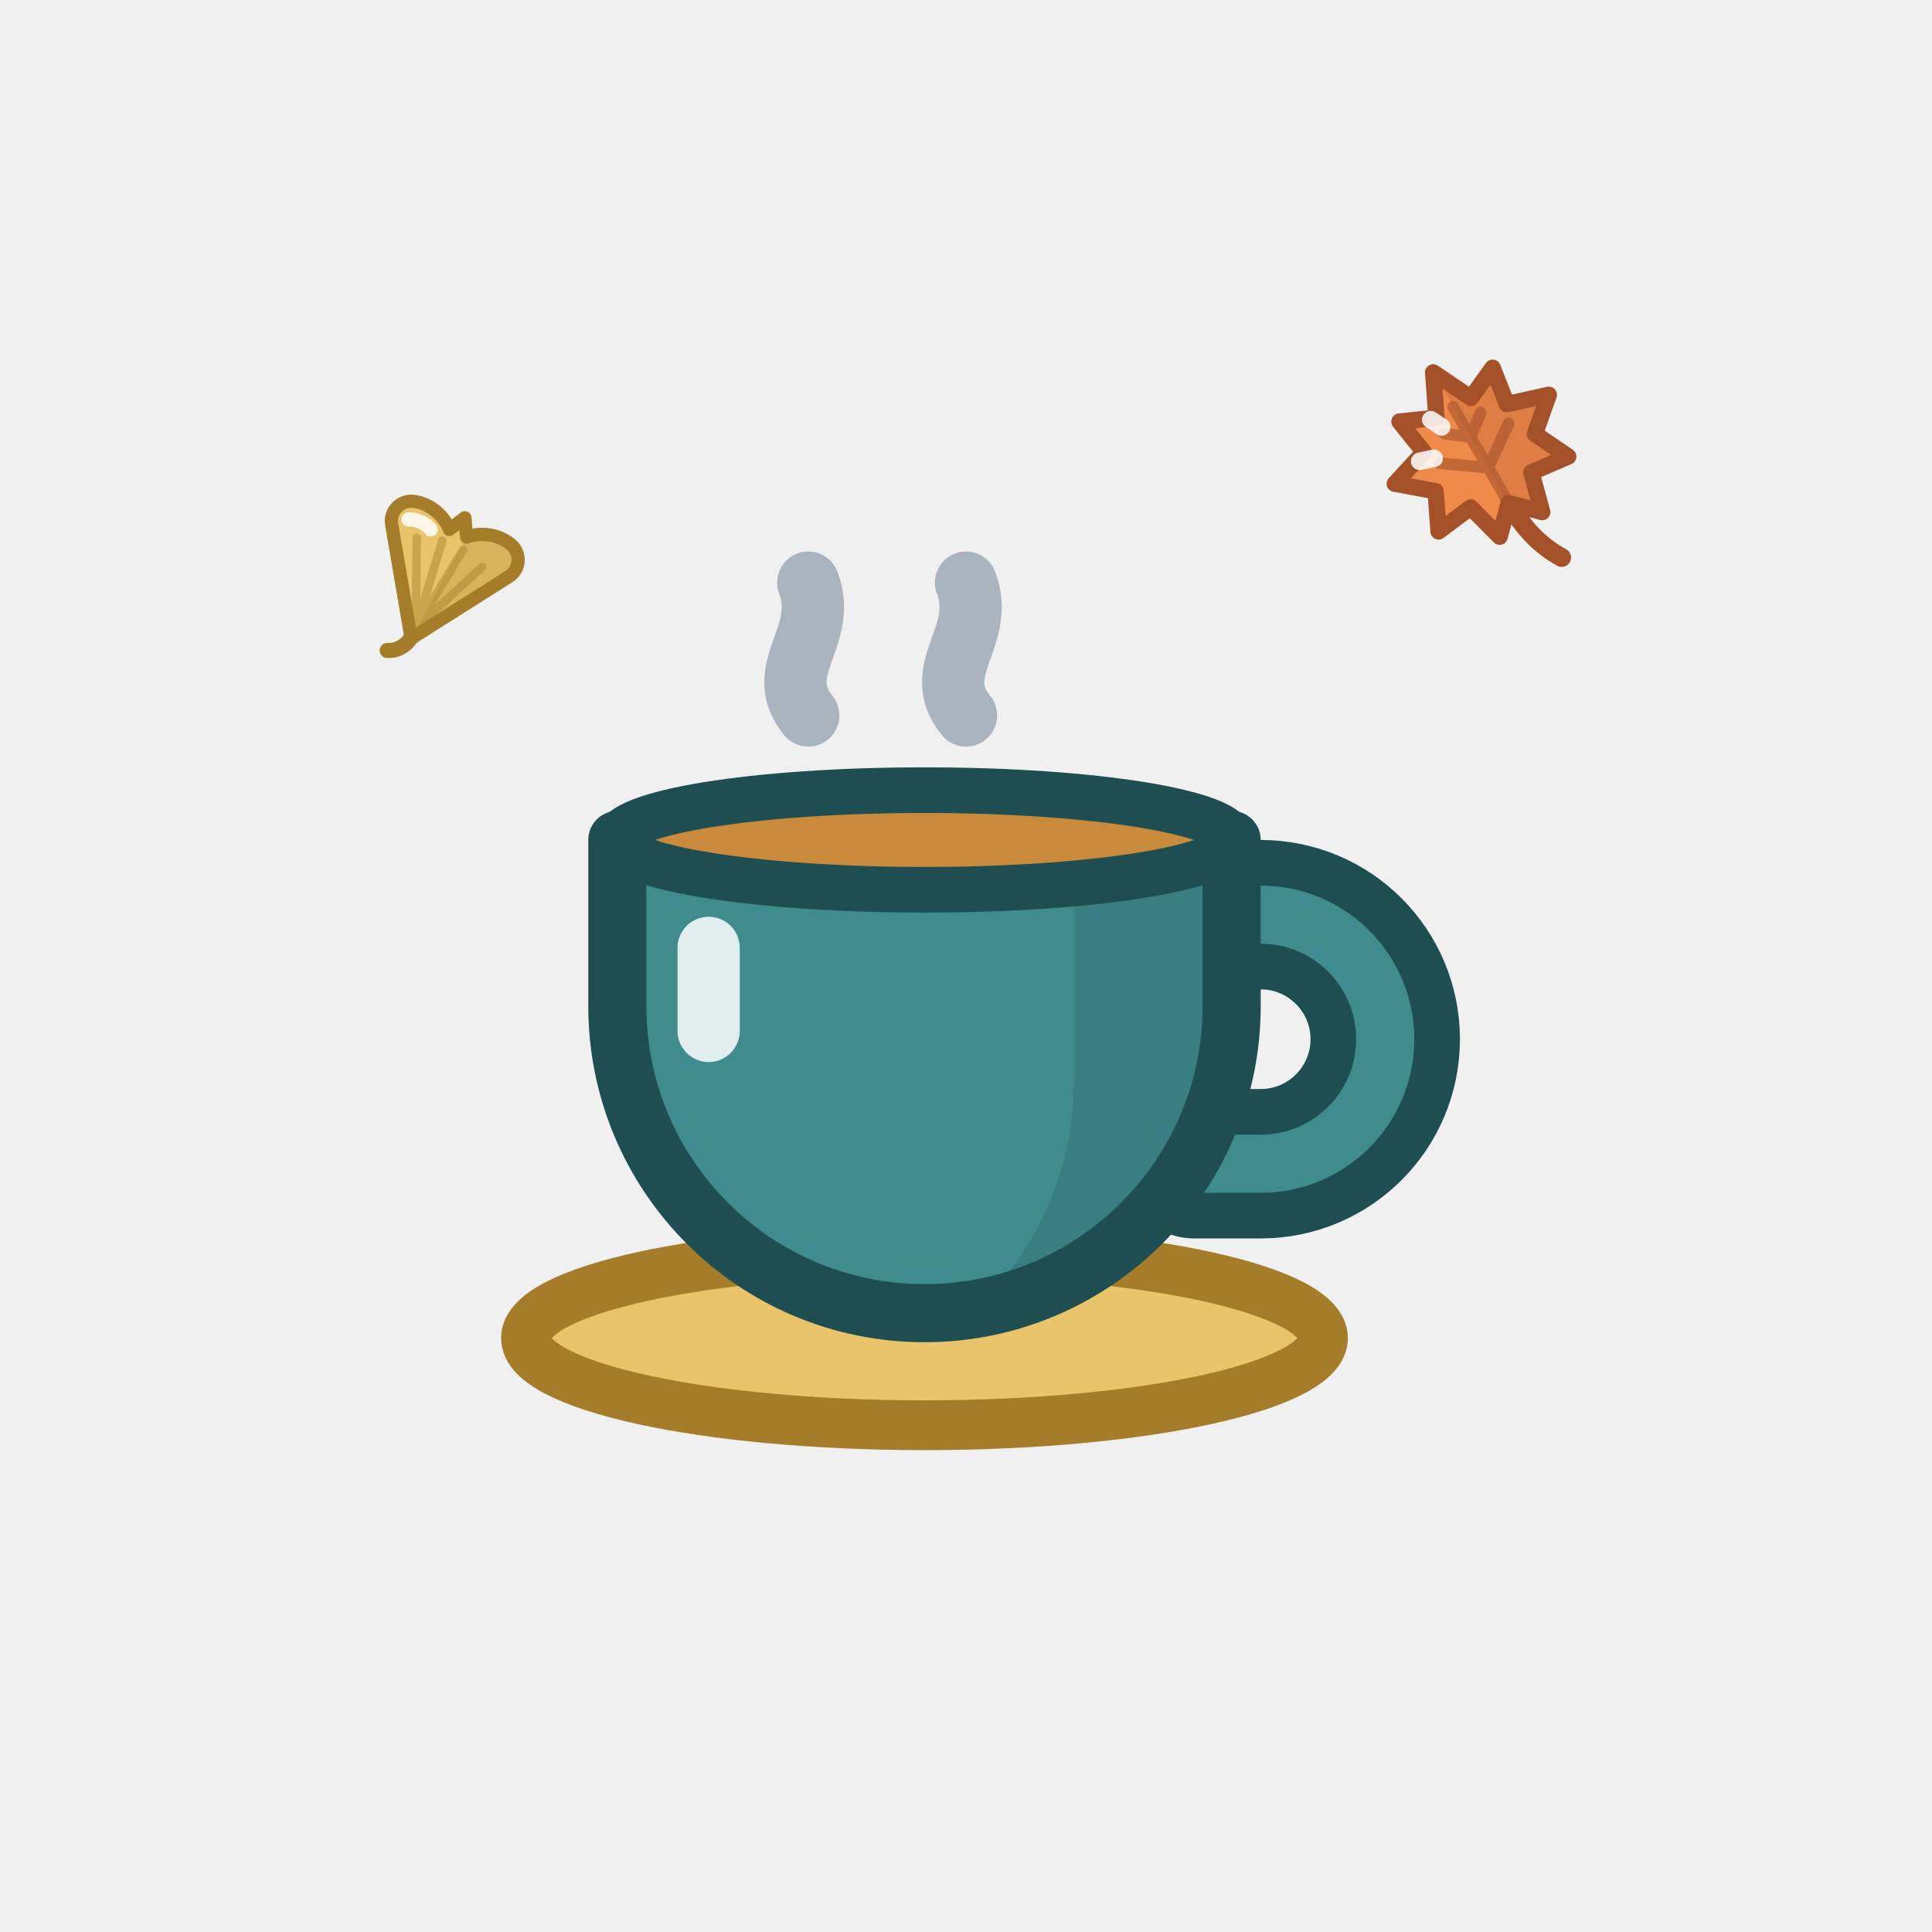
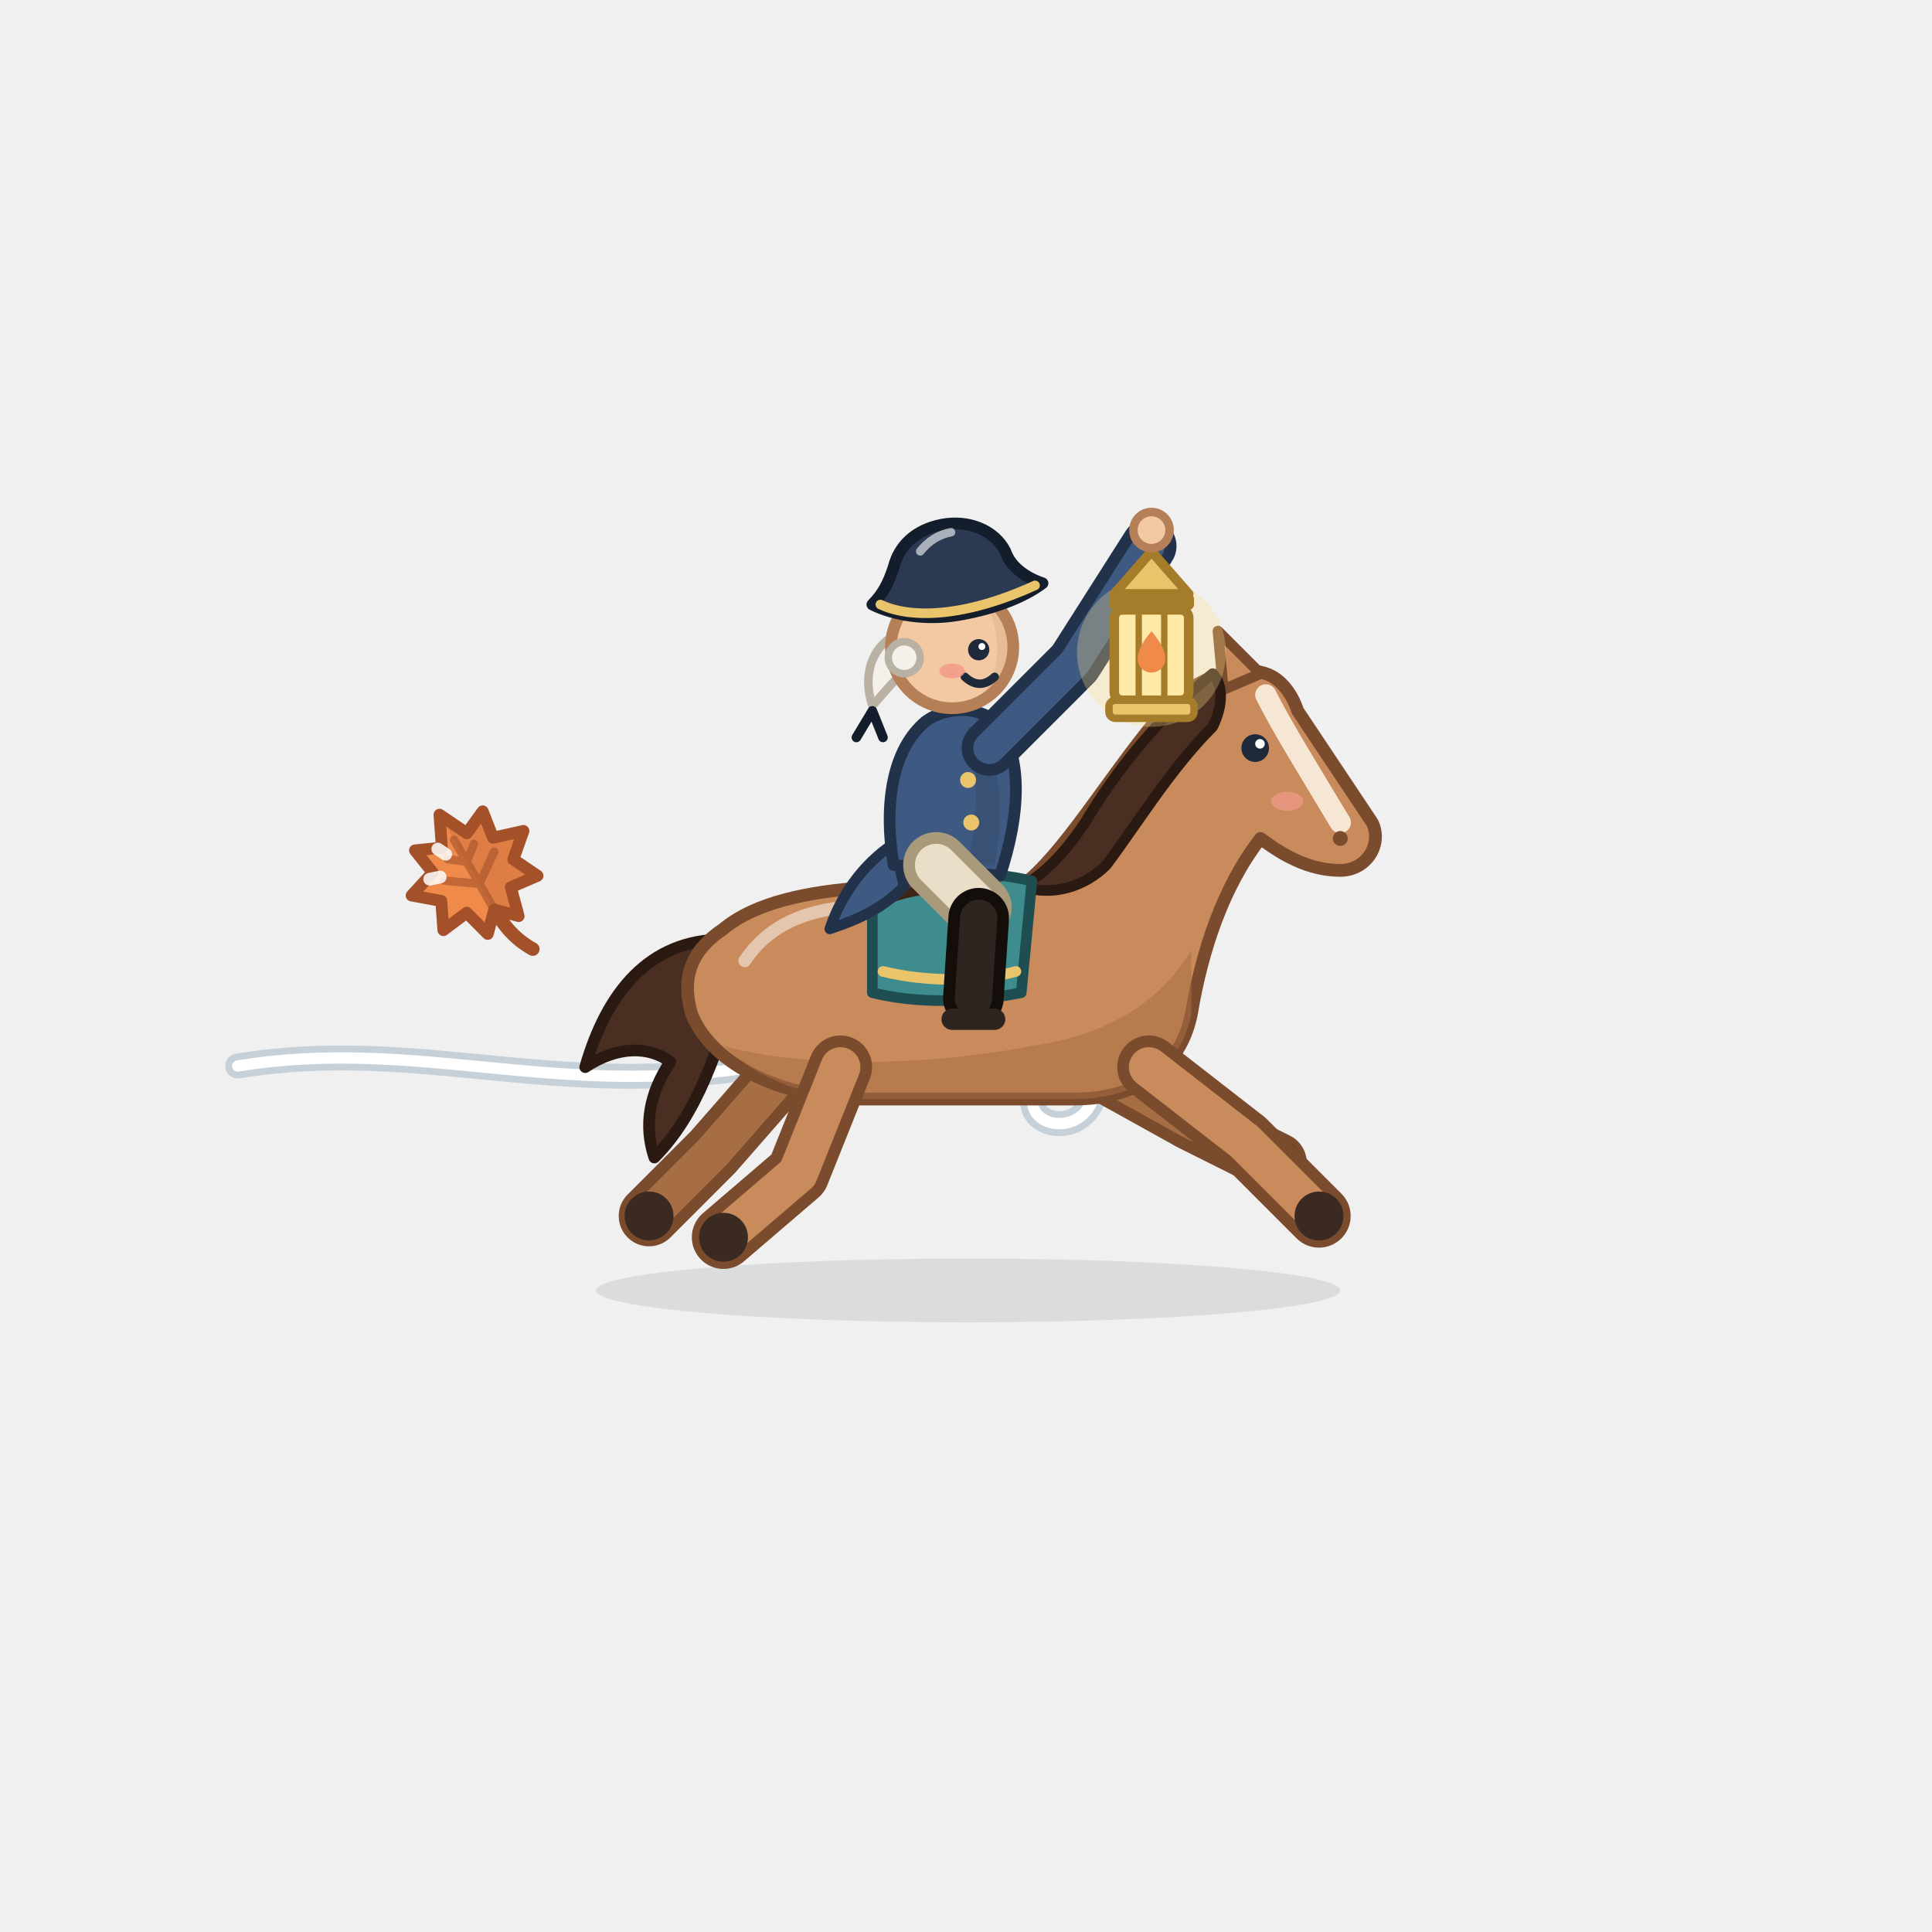
<svg xmlns="http://www.w3.org/2000/svg" width="1024" height="1024" viewBox="0 0 1024 1024">
-   <g transform="translate(790 250) rotate(-30) scale(6.2) translate(-12 -12)">
+   <g transform="translate(150 565) scale(0.6)">
+     <path d="M-40 0 C 120 -26, 240 30, 420 0 S 640 -40, 700 -6 c 34 18 12 64 -22 56 c -26 -8 -18 -40 12 -34" fill="none" stroke="#A9BBC8" stroke-width="22" stroke-linecap="round" opacity=".6" />
+     <path d="M-40 0 C 120 -26, 240 30, 420 0 S 640 -40, 700 -6 c 34 18 12 64 -22 56 c -26 -8 -18 -40 12 -34" fill="none" stroke="#FFFFFF" stroke-width="10" stroke-linecap="round" />
+   </g>
+   <g transform="translate(255 470) rotate(-30) scale(4.5) translate(-12 -12)">
    <path d="M12 14.8c0 2.6.4 4.6 1.6 6.6" fill="none" stroke="#A4512A" stroke-width="1.6" stroke-linecap="round" stroke-linejoin="round" />
    <path d="M12 2.2l1.7 3.5 2.9-1.3-.5 3.3 3.5 1.1-2.7 2.3 1.5 3.1-3.4-.4-.9 3.4L12 15.1l-2.1 2.1-.9-3.4-3.4.4 1.5-3.1-2.7-2.3 3.5-1.1-.5-3.3 2.9 1.3z" fill="#F08A4B" stroke="#A4512A" stroke-width="1.4" stroke-linejoin="round" stroke-linecap="round" />
    <path d="M12 2.2l1.7 3.5 2.9-1.3-.5 3.3 3.5 1.1-2.7 2.3 1.5 3.1-3.4-.4-.9 3.4L12 15.1z" fill="#A4512A" opacity="0.22" />
    <path d="M12 5.6v9.2M12 11.6l-3.4-2.4M12 11.6l3.4-2.4M12 8.6l-1.8-1.4M12 8.6l1.8-1.4" fill="none" stroke="#A4512A" stroke-width="1" stroke-linecap="round" stroke-linejoin="round" opacity="0.6" />
    <path d="M8.4 8.6l-1.2-.4" fill="none" stroke="#FFFFFF" stroke-width="1.5" stroke-linecap="round" stroke-linejoin="round" opacity="0.85" />
    <path d="M9.8 5.6l.5 1" fill="none" stroke="#FFFFFF" stroke-width="1.5" stroke-linecap="round" stroke-linejoin="round" opacity="0.85" />
  </g>
-   <g transform="translate(235 300) rotate(24) scale(5.0) translate(-12 -12)">
-     <path d="M12 20.2c-.2 1.2-.8 2-1.8 2.4" fill="none" stroke="#A57C2A" stroke-width="1.6" stroke-linecap="round" stroke-linejoin="round" />
-     <path d="M12 20.4L5.2 10.2c-.8-1.2-.2-2.8 1.2-3.2 1.8-.5 3.6.2 4.6 1.2L12 6.4l1 1.8c1-1 2.8-1.7 4.6-1.2 1.4.4 2 2 1.2 3.2z" fill="#E9C46A" stroke="#A57C2A" stroke-width="1.4" stroke-linejoin="round" stroke-linecap="round" />
-     <path d="M12 20.4l6.8-10.2c.8-1.2.2-2.8-1.2-3.2-1.8-.5-3.6.2-4.6 1.2z" fill="#A57C2A" opacity="0.24" />
-     <path d="M12 19.2L8.2 10.4M12 19.2l-1.2-9.6M12 19.2l1.2-9.6M12 19.2l3.8-8.8" fill="none" stroke="#A57C2A" stroke-width="0.9" stroke-linecap="round" stroke-linejoin="round" opacity="0.45" />
-     <path d="M6.6 9c.8-.4 1.8-.4 2.6 0" fill="none" stroke="#FFFFFF" stroke-width="1.5" stroke-linecap="round" stroke-linejoin="round" opacity="0.85" />
-   </g>
-   <g fill="none" transform="translate(248 256) scale(22)">
-     <path d="M8.2 5.6c-.9-1.1.5-1.9 0-3.2M12 5.6c-.9-1.1.5-1.9 0-3.2" stroke="#A9B4BF" stroke-width="1.5" stroke-linecap="round" />
-     <ellipse cx="11" cy="20.6" rx="9.6" ry="2.1" fill="#E9C46A" stroke="#A57C2A" stroke-width="1.2" />
-     <path d="M18.2 10.4h.9a3 3 0 010 6h-1.6" stroke="#1F4E52" stroke-width="3.6" stroke-linecap="round" />
-     <path d="M18.2 10.4h.9a3 3 0 010 6h-1.6" stroke="#3F8C8F" stroke-width="1.4" stroke-linecap="round" />
-     <path d="M3.6 8.6h14.8v4a7.4 7.4 0 01-14.8 0z" fill="#3F8C8F" stroke="#1F4E52" stroke-width="1.4" stroke-linejoin="round" />
-     <path d="M14.6 8.6h3.8v4a7.4 7.4 0 01-6.2 7.3 7.4 7.4 0 002.4-5.5z" fill="#1F4E52" opacity="0.22" />
-     <ellipse cx="11" cy="8.6" rx="7.4" ry="1.2" fill="#C98B3B" stroke="#1F4E52" stroke-width="1.1" />
-     <path d="M5.8 11.2v2" stroke="#FFFFFF" stroke-width="1.5" stroke-linecap="round" opacity="0.85" />
+   <g transform="translate(220.0 272.5) scale(2.8182)">
+     <ellipse cx="104" cy="146" rx="70" ry="6" fill="#1E2A3A" opacity="0.10" />
+     <path d="M70 104L56 120L44 132" fill="none" stroke="#7A4B2C" stroke-width="11.4" stroke-linecap="round" stroke-linejoin="round" />
+     <path d="M70 104L56 120L44 132" fill="none" stroke="#A86E43" stroke-width="7" stroke-linecap="round" stroke-linejoin="round" />
+     <circle cx="44" cy="132" r="4.6" fill="#3A2A22" />
+     <path d="M128 104L146 114L162 122" fill="none" stroke="#7A4B2C" stroke-width="11.4" stroke-linecap="round" stroke-linejoin="round" />
+     <path d="M128 104L146 114L162 122" fill="none" stroke="#A86E43" stroke-width="7" stroke-linecap="round" stroke-linejoin="round" />
+     <circle cx="162" cy="122" r="4.6" fill="#3A2A22" />
+     <path d="M58 80C44 80 36 90 32 104c6-4 12-4 16-1-4 6-5 12-3 18 8-8 12-20 16-34z" fill="#4A2E22" stroke="#2B1A12" stroke-width="2.2" stroke-linejoin="round" stroke-linecap="round" />
+     <path d="M58 78C70 68 98 70 114 70C122 64 130 50 140 38C146 31 154 28 160 30C163 31 165 34 166 37L180 58C182 62 179 67 174 67C168 67 163 64 159 61C152 70 148 82 146 94C144 104 136 110 124 110L84 110C70 110 56 104 52 94C50 87 52 82 58 78Z" fill="#C98B5C" stroke="#7A4B2C" stroke-width="2.4" stroke-linejoin="round" stroke-linecap="round" />
+     <path d="M146 94C144 104 136 110 124 110L84 110C74 110 64 106 58 100C72 104 96 104 116 100C130 98 140 92 146 82Z" fill="#A86E43" opacity="0.55" />
+     <path d="M62 84c4-6 10-9 18-10" fill="none" stroke="#FFFFFF" stroke-width="2.4" stroke-linecap="round" opacity="0.5" />
+     <path d="M160 34c3 6 8 14 14 24" fill="none" stroke="#F6E7D4" stroke-width="4" stroke-linecap="round" />
+     <circle cx="174" cy="61" r="1.4" fill="#7A4B2C" />
+     <path d="M152 33l-1-11 8 8z" fill="#C98B5C" stroke="#7A4B2C" stroke-width="2" stroke-linejoin="round" stroke-linecap="round" />
+     <path d="M150 30C140 38 132 48 126 58C122 64 118 68 114 70C120 72 126 70 130 66C136 58 142 48 150 40C152 36 152 32 150 30Z" fill="#4A2E22" stroke="#2B1A12" stroke-width="2" stroke-linejoin="round" stroke-linecap="round" />
+     <circle cx="158" cy="44" r="2.6" fill="#1E2A3A" />
+     <circle cx="158.9" cy="43.2" r="0.9" fill="#FFFFFF" />
+     <ellipse cx="164" cy="54" rx="3" ry="1.8" fill="#F29A8A" opacity="0.75" />
+     <path d="M80 104L72 124L58 136" fill="none" stroke="#7A4B2C" stroke-width="11.9" stroke-linecap="round" stroke-linejoin="round" />
+     <path d="M80 104L72 124L58 136" fill="none" stroke="#C98B5C" stroke-width="7.5" stroke-linecap="round" stroke-linejoin="round" />
+     <circle cx="58" cy="136" r="4.6" fill="#3A2A22" />
+     <path d="M138 104L156 118L170 132" fill="none" stroke="#7A4B2C" stroke-width="11.9" stroke-linecap="round" stroke-linejoin="round" />
+     <path d="M138 104L156 118L170 132" fill="none" stroke="#C98B5C" stroke-width="7.5" stroke-linecap="round" stroke-linejoin="round" />
+     <circle cx="170" cy="132" r="4.6" fill="#3A2A22" />
+     <path d="M86 70C96 67 108 67 116 69L114 90C104 92 94 92 86 90Z" fill="#3F8C8F" stroke="#1F4E52" stroke-width="2" stroke-linejoin="round" stroke-linecap="round" />
+     <path d="M88 86C96 88 106 88 113 86" fill="none" stroke="#E9C46A" stroke-width="2" stroke-linecap="round" />
+     <path d="M90 70C94 64 104 63 110 66L108 72C102 70 96 70 90 72Z" fill="#6B3F26" stroke="#3E2416" stroke-width="1.8" stroke-linejoin="round" stroke-linecap="round" />
+     <path d="M90 62C84 66 80 72 78 78C84 76 88 74 92 70Z" fill="#3F5A82" stroke="#22324A" stroke-width="2" stroke-linejoin="round" stroke-linecap="round" />
+     <path d="M90 66C88 54 90 44 96 39C100 36 107 36 110 40C114 46 114 56 110 68Z" fill="#3F5A82" stroke="#22324A" stroke-width="2.2" stroke-linejoin="round" stroke-linecap="round" />
+     <path d="M106 40C110 46 111 56 109 66H104C106 56 106 47 104 40Z" fill="#22324A" opacity="0.22" />
+     <circle cx="104" cy="50" r="1.5" fill="#E9C46A" />
+     <circle cx="104.6" cy="58" r="1.5" fill="#E9C46A" />
+     <path d="M98 66L106 74" fill="none" stroke="#A99A7C" stroke-width="12.4" stroke-linecap="round" stroke-linejoin="round" />
+     <path d="M98 66L106 74" fill="none" stroke="#E9DFC9" stroke-width="8" stroke-linecap="round" stroke-linejoin="round" />
+     <path d="M106 76L105 91" fill="none" stroke="#140E0B" stroke-width="11.4" stroke-linecap="round" stroke-linejoin="round" />
+     <path d="M106 76L105 91" fill="none" stroke="#2E2420" stroke-width="7" stroke-linecap="round" stroke-linejoin="round" />
+     <path d="M101 95h8" stroke="#2E2420" stroke-width="4" stroke-linecap="round" />
+     <path d="M92 22C86 24 84 30 86 36C88 34 90 31 92 30Z" fill="#F4F1EA" stroke="#B9B2A4" stroke-width="1.6" stroke-linejoin="round" stroke-linecap="round" />
+     <path d="M86 37l-3 5M86 37l2 5" stroke="#141D2B" stroke-width="1.8" stroke-linecap="round" />
+     <circle cx="101" cy="25" r="11.5" fill="#F2C9A3" stroke="#B57F57" stroke-width="2.2" />
+     <path d="M106 15a11.5 11.5 0 01-1.5 21.5c3.4-3 5-7 5-11s-1.2-7.6-3.5-10.5z" fill="#B57F57" opacity="0.18" />
+     <circle cx="92" cy="27" r="3" fill="#F4F1EA" stroke="#B9B2A4" stroke-width="1.4" />
+     <path d="M86 17C90 19 96 20 102 19C108 18 114 16 118 13C115 12 112 10 111 7C109 3 104 1 99 2C94 3 91 6 90 10C89 13 88 15 86 17Z" fill="#2B3A52" stroke="#141D2B" stroke-width="2.2" stroke-linejoin="round" stroke-linecap="round" />
+     <path d="M87.5 17C93 19.6 103 19.6 116.6 13.4" fill="none" stroke="#E9C46A" stroke-width="1.8" stroke-linecap="round" />
+     <path d="M95 7c1.6-2 3.6-3.2 5.8-3.6" fill="none" stroke="#FFFFFF" stroke-width="1.6" stroke-linecap="round" opacity="0.6" />
+     <circle cx="106" cy="25.5" r="2" fill="#1E2A3A" />
+     <circle cx="106.6" cy="24.9" r="0.65" fill="#FFFFFF" />
+     <path d="M103.4 30.6q2.8 2.6 5.6 0" fill="none" stroke="#1E2A3A" stroke-width="1.6" stroke-linecap="round" />
+     <ellipse cx="101" cy="29.5" rx="2.4" ry="1.4" fill="#F29A8A" opacity="0.85" />
+     <path d="M108 44L124 28L138 6" fill="none" stroke="#22324A" stroke-width="10.4" stroke-linecap="round" stroke-linejoin="round" />
+     <path d="M108 44L124 28L138 6" fill="none" stroke="#3F5A82" stroke-width="6" stroke-linecap="round" stroke-linejoin="round" />
+     <circle cx="138.5" cy="26" r="14" fill="#FFE08A" opacity="0.3" />
+     <circle cx="138.5" cy="3" r="3" fill="none" stroke="#A57C2A" stroke-width="2" />
+     <path d="M131.5 15L138.5 7L145.5 15Z" fill="#E9C46A" stroke="#A57C2A" stroke-width="1.8" stroke-linejoin="round" stroke-linecap="round" />
+     <rect x="130.5" y="15" width="16" height="3" rx="1" fill="#A57C2A" />
+     <rect x="131.5" y="18" width="14" height="17" rx="1.5" fill="#FFE9A6" stroke="#A57C2A" stroke-width="1.8" />
+     <path d="M136.1 18v17M140.9 18v17" stroke="#A57C2A" stroke-width="1.2" />
+     <path d="M138.5 22c1.8 2.2 2.6 3.8 2.6 5.2a2.6 2.6 0 01-5.2 0c0-1.4.8-3 2.6-5.2z" fill="#F08A4B" />
+     <rect x="130.5" y="35" width="16" height="3.4" rx="1.2" fill="#E9C46A" stroke="#A57C2A" stroke-width="1.4" />
+     <circle cx="138.5" cy="3" r="3.4" fill="#F2C9A3" stroke="#B57F57" stroke-width="1.6" />
  </g>
</svg>
